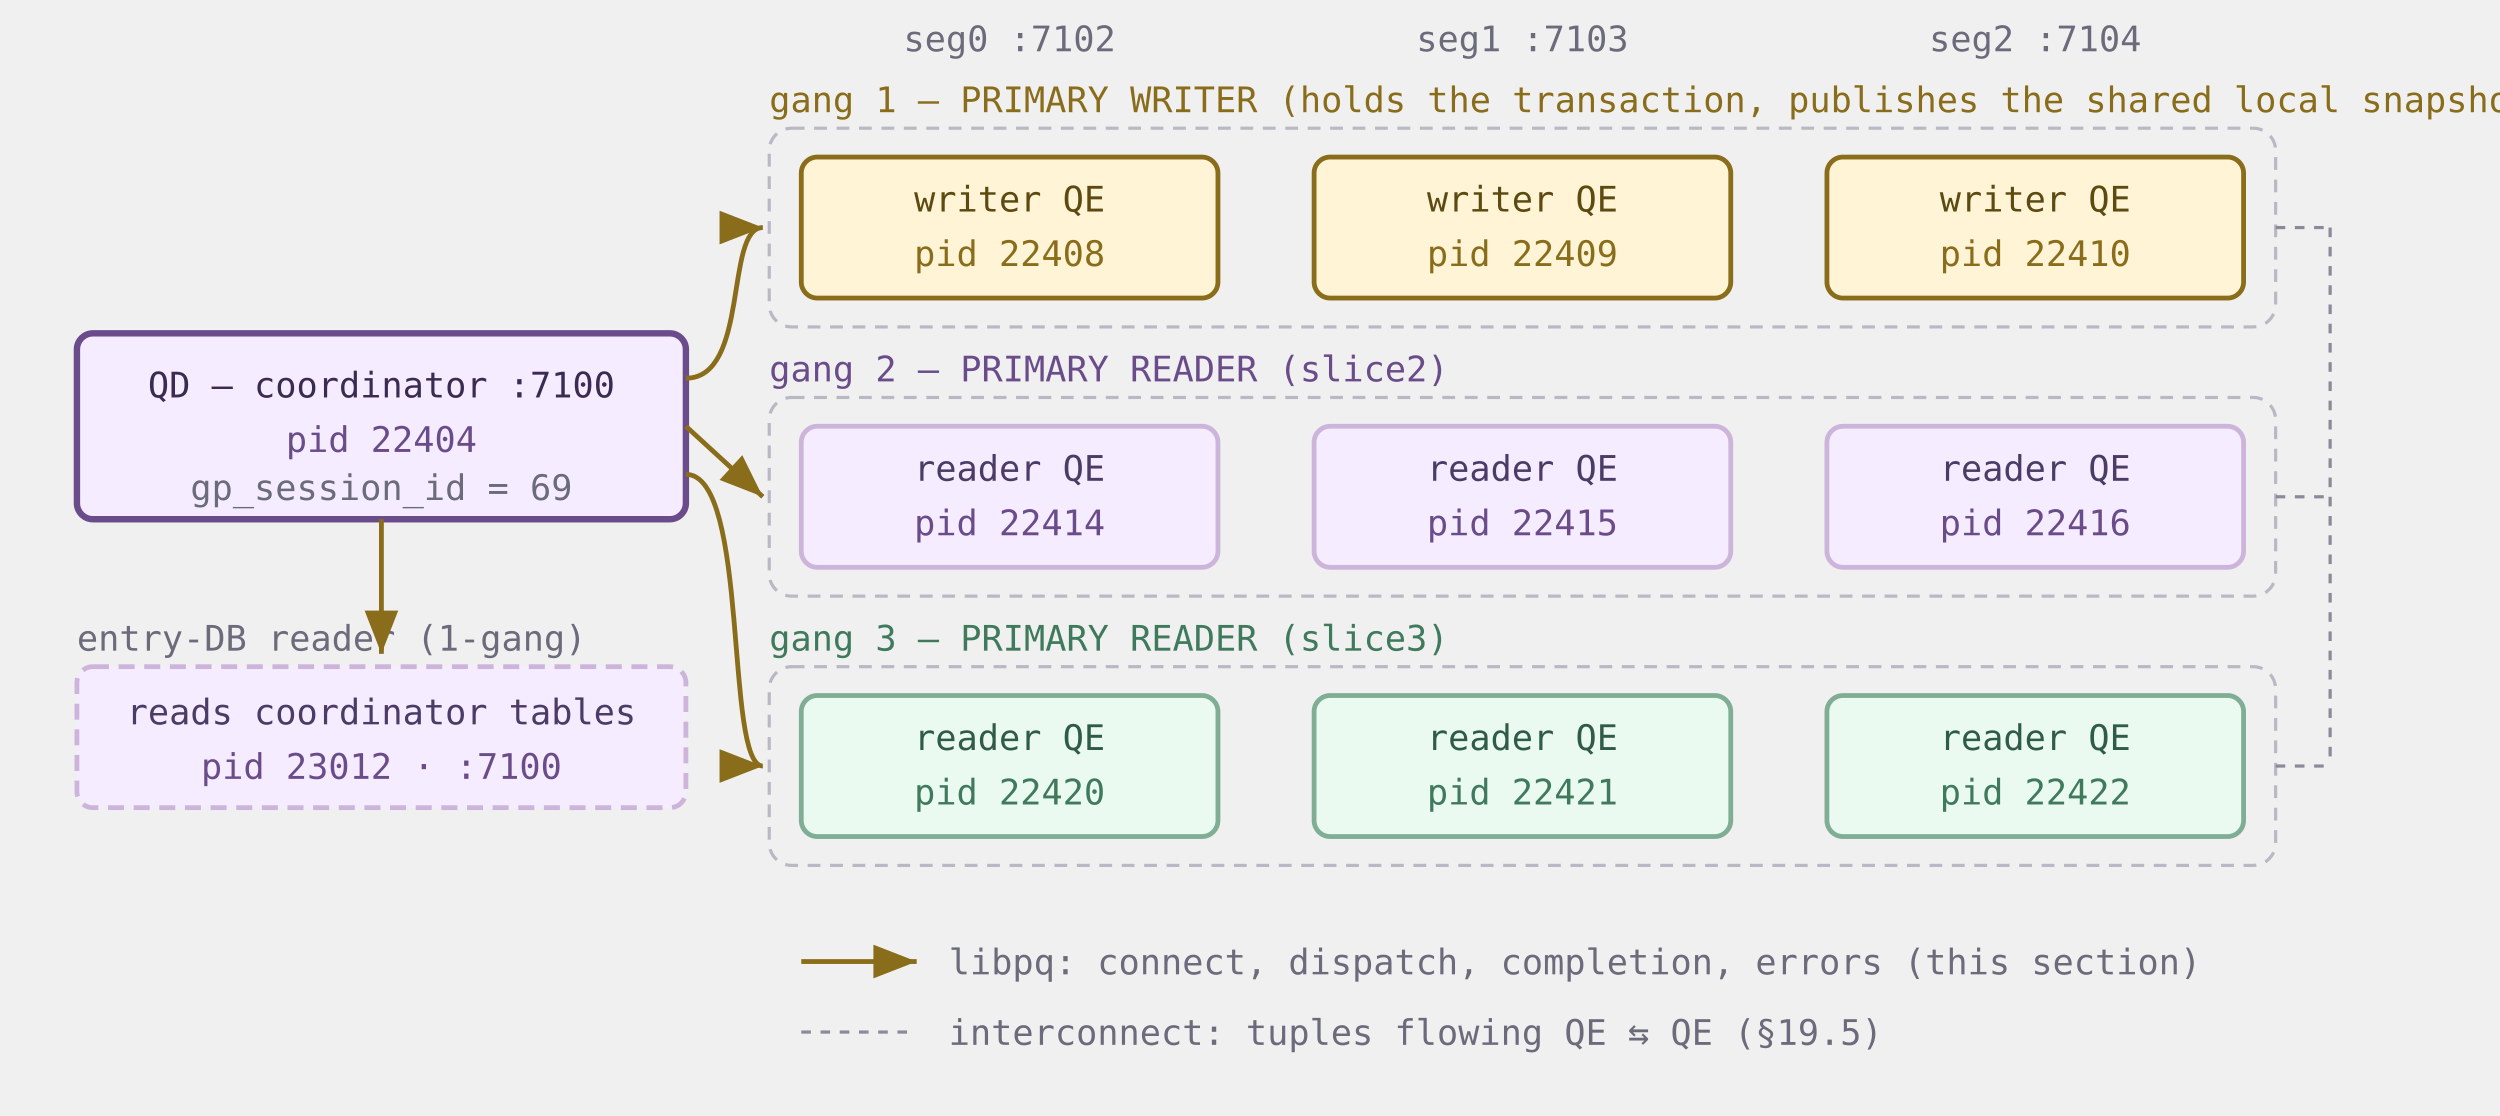
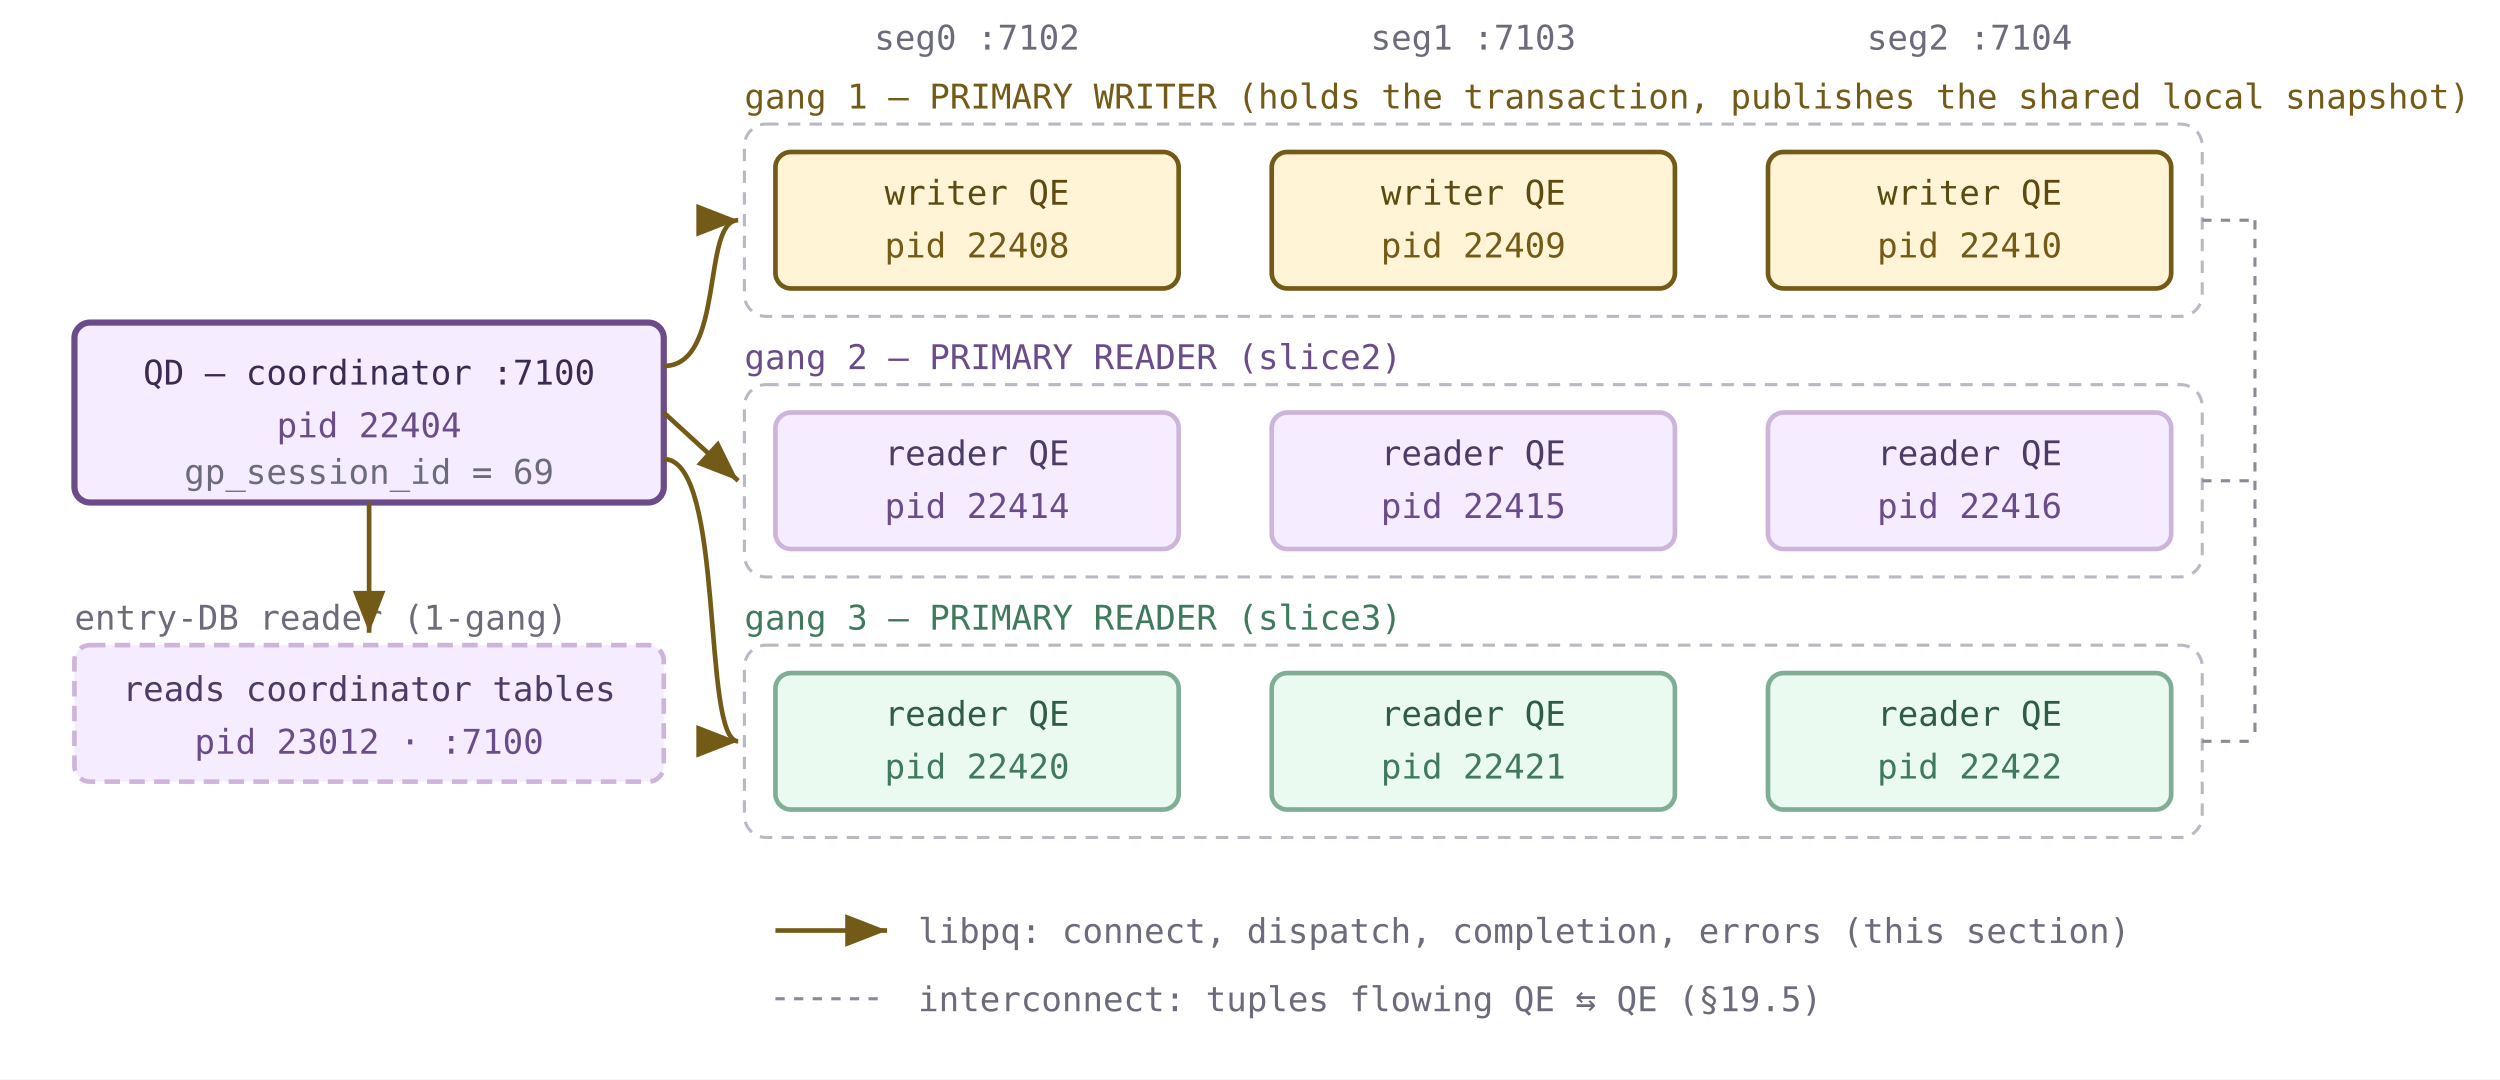
- <svg xmlns="http://www.w3.org/2000/svg" viewBox="0 0 780 348" width="100%" style="max-width:800px;display:block;margin:0 auto;font-family:ui-monospace,SFMono-Regular,Menlo,monospace;font-size:11px">
+ <svg xmlns="http://www.w3.org/2000/svg" viewBox="0 0 806 348" width="100%" style="max-width:806px;display:block;margin:0 auto;font-family:ui-monospace,SFMono-Regular,Menlo,monospace;font-size:11px">
+   <rect x="0" y="0" width="100%" height="100%" fill="#ffffff" />
  <defs>
    <marker id="m192arw" markerWidth="10" markerHeight="10" refX="9" refY="3.5" orient="auto">
-       <path d="M0,0 L0,7 L9,3.5 z" fill="#8a6d1a" />
+       <path d="M0,0 L0,7 L9,3.5 z" fill="#735a16" />
    </marker>
  </defs>
  <text x="315" y="16" text-anchor="middle" fill="#6b6b7b">seg0 :7102</text>
  <text x="475" y="16" text-anchor="middle" fill="#6b6b7b">seg1 :7103</text>
  <text x="635" y="16" text-anchor="middle" fill="#6b6b7b">seg2 :7104</text>
-   <text x="240" y="35" fill="#8a6d1a">gang 1 — PRIMARY WRITER (holds the transaction, publishes the shared local snapshot)</text>
+   <text x="240" y="35" fill="#735a16">gang 1 — PRIMARY WRITER (holds the transaction, publishes the shared local snapshot)</text>
  <rect x="240" y="40" width="470" height="62" rx="7" fill="none" stroke="#b9b9c6" stroke-width="1" stroke-dasharray="4 3" />
-   <rect x="250" y="49" width="130" height="44" rx="5" fill="#fff4d6" stroke="#8a6d1a" stroke-width="1.5" />
-   <rect x="410" y="49" width="130" height="44" rx="5" fill="#fff4d6" stroke="#8a6d1a" stroke-width="1.5" />
-   <rect x="570" y="49" width="130" height="44" rx="5" fill="#fff4d6" stroke="#8a6d1a" stroke-width="1.5" />
+   <rect x="250" y="49" width="130" height="44" rx="5" fill="#fff4d6" stroke="#735a16" stroke-width="1.5" />
+   <rect x="410" y="49" width="130" height="44" rx="5" fill="#fff4d6" stroke="#735a16" stroke-width="1.5" />
+   <rect x="570" y="49" width="130" height="44" rx="5" fill="#fff4d6" stroke="#735a16" stroke-width="1.5" />
  <text x="315" y="66" text-anchor="middle" fill="#5c4a10">writer QE</text>
-   <text x="315" y="83" text-anchor="middle" fill="#8a6d1a">pid 22408</text>
+   <text x="315" y="83" text-anchor="middle" fill="#735a16">pid 22408</text>
  <text x="475" y="66" text-anchor="middle" fill="#5c4a10">writer QE</text>
-   <text x="475" y="83" text-anchor="middle" fill="#8a6d1a">pid 22409</text>
+   <text x="475" y="83" text-anchor="middle" fill="#735a16">pid 22409</text>
  <text x="635" y="66" text-anchor="middle" fill="#5c4a10">writer QE</text>
-   <text x="635" y="83" text-anchor="middle" fill="#8a6d1a">pid 22410</text>
+   <text x="635" y="83" text-anchor="middle" fill="#735a16">pid 22410</text>
  <text x="240" y="119" fill="#6b4c8a">gang 2 — PRIMARY READER (slice2)</text>
  <rect x="240" y="124" width="470" height="62" rx="7" fill="none" stroke="#b9b9c6" stroke-width="1" stroke-dasharray="4 3" />
  <rect x="250" y="133" width="130" height="44" rx="5" fill="#f5edff" stroke="#cdb4db" stroke-width="1.5" />
  <rect x="410" y="133" width="130" height="44" rx="5" fill="#f5edff" stroke="#cdb4db" stroke-width="1.5" />
  <rect x="570" y="133" width="130" height="44" rx="5" fill="#f5edff" stroke="#cdb4db" stroke-width="1.5" />
  <text x="315" y="150" text-anchor="middle" fill="#4a3c66">reader QE</text>
  <text x="315" y="167" text-anchor="middle" fill="#6b4c8a">pid 22414</text>
  <text x="475" y="150" text-anchor="middle" fill="#4a3c66">reader QE</text>
  <text x="475" y="167" text-anchor="middle" fill="#6b4c8a">pid 22415</text>
  <text x="635" y="150" text-anchor="middle" fill="#4a3c66">reader QE</text>
  <text x="635" y="167" text-anchor="middle" fill="#6b4c8a">pid 22416</text>
  <text x="240" y="203" fill="#3f7a5c">gang 3 — PRIMARY READER (slice3)</text>
  <rect x="240" y="208" width="470" height="62" rx="7" fill="none" stroke="#b9b9c6" stroke-width="1" stroke-dasharray="4 3" />
  <rect x="250" y="217" width="130" height="44" rx="5" fill="#eafaf0" stroke="#7fae95" stroke-width="1.5" />
  <rect x="410" y="217" width="130" height="44" rx="5" fill="#eafaf0" stroke="#7fae95" stroke-width="1.5" />
  <rect x="570" y="217" width="130" height="44" rx="5" fill="#eafaf0" stroke="#7fae95" stroke-width="1.5" />
  <text x="315" y="234" text-anchor="middle" fill="#2f5c46">reader QE</text>
  <text x="315" y="251" text-anchor="middle" fill="#3f7a5c">pid 22420</text>
  <text x="475" y="234" text-anchor="middle" fill="#2f5c46">reader QE</text>
  <text x="475" y="251" text-anchor="middle" fill="#3f7a5c">pid 22421</text>
  <text x="635" y="234" text-anchor="middle" fill="#2f5c46">reader QE</text>
  <text x="635" y="251" text-anchor="middle" fill="#3f7a5c">pid 22422</text>
  <rect x="24" y="104" width="190" height="58" rx="5" fill="#f5edff" stroke="#6b4c8a" stroke-width="2" />
  <text x="119" y="124" text-anchor="middle" fill="#3a2b52">QD — coordinator :7100</text>
  <text x="119" y="141" text-anchor="middle" fill="#6b4c8a">pid 22404</text>
  <text x="119" y="156" text-anchor="middle" fill="#6b6b7b">gp_session_id = 69</text>
  <text x="24" y="203" fill="#6b6b7b">entry-DB reader (1-gang)</text>
  <rect x="24" y="208" width="190" height="44" rx="5" fill="#f5edff" stroke="#cdb4db" stroke-width="1.5" stroke-dasharray="5 3" />
  <text x="119" y="226" text-anchor="middle" fill="#4a3c66">reads coordinator tables</text>
  <text x="119" y="243" text-anchor="middle" fill="#6b4c8a">pid 23012 · :7100</text>
-   <path d="M214,118 C234,118 226,71 238,71" fill="none" stroke="#8a6d1a" stroke-width="1.5" marker-end="url(#m192arw)" />
-   <path d="M214,133 L238,155" fill="none" stroke="#8a6d1a" stroke-width="1.5" marker-end="url(#m192arw)" />
-   <path d="M214,148 C234,148 226,239 238,239" fill="none" stroke="#8a6d1a" stroke-width="1.5" marker-end="url(#m192arw)" />
-   <path d="M119,162 L119,204" fill="none" stroke="#8a6d1a" stroke-width="1.5" marker-end="url(#m192arw)" />
+   <path d="M214,118 C234,118 226,71 238,71" fill="none" stroke="#735a16" stroke-width="1.5" marker-end="url(#m192arw)" />
+   <path d="M214,133 L238,155" fill="none" stroke="#735a16" stroke-width="1.5" marker-end="url(#m192arw)" />
+   <path d="M214,148 C234,148 226,239 238,239" fill="none" stroke="#735a16" stroke-width="1.5" marker-end="url(#m192arw)" />
+   <path d="M119,162 L119,204" fill="none" stroke="#735a16" stroke-width="1.5" marker-end="url(#m192arw)" />
  <path d="M710,71 L727,71" stroke="#8a8a99" stroke-width="1" stroke-dasharray="3 3" fill="none" />
  <path d="M710,155 L727,155" stroke="#8a8a99" stroke-width="1" stroke-dasharray="3 3" fill="none" />
  <path d="M710,239 L727,239" stroke="#8a8a99" stroke-width="1" stroke-dasharray="3 3" fill="none" />
  <path d="M727,71 L727,239" stroke="#8a8a99" stroke-width="1" stroke-dasharray="3 3" fill="none" />
-   <path d="M250,300 L286,300" stroke="#8a6d1a" stroke-width="1.5" fill="none" marker-end="url(#m192arw)" />
+   <path d="M250,300 L286,300" stroke="#735a16" stroke-width="1.5" fill="none" marker-end="url(#m192arw)" />
  <text x="296" y="304" fill="#6b6b7b">libpq: connect, dispatch, completion, errors (this section)</text>
  <path d="M250,322 L286,322" stroke="#8a8a99" stroke-width="1" stroke-dasharray="3 3" fill="none" />
  <text x="296" y="326" fill="#6b6b7b">interconnect: tuples flowing QE ⇆ QE (§19.5)</text>
</svg>
